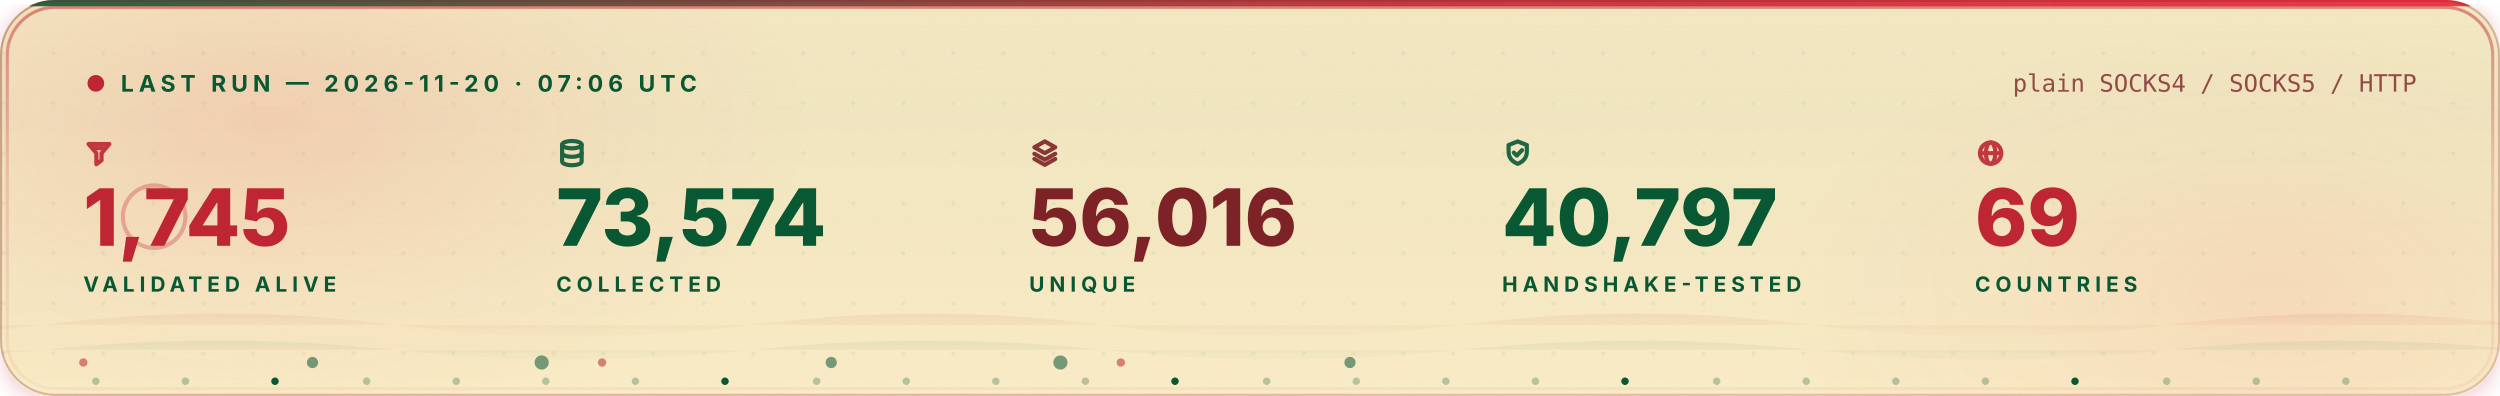
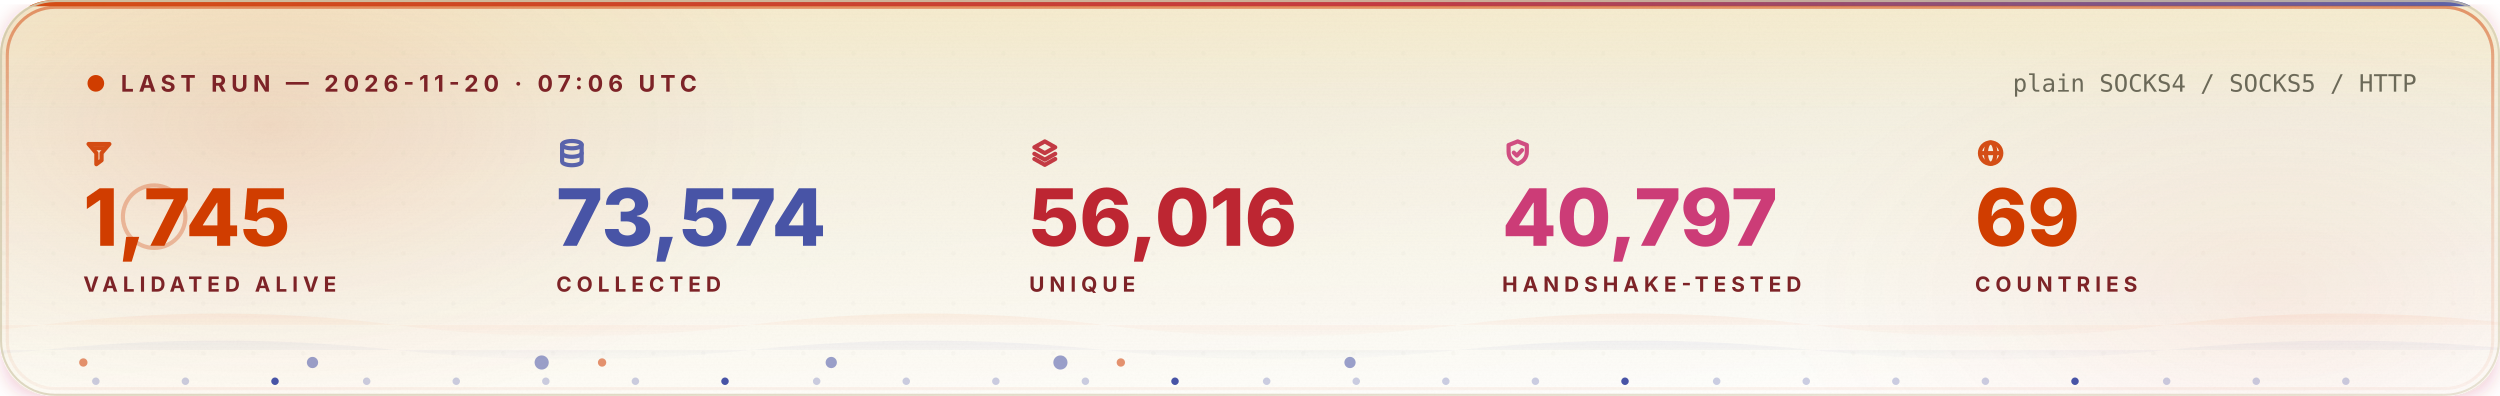
<svg xmlns="http://www.w3.org/2000/svg" width="1200" height="190" viewBox="0 0 1200 190" role="img">
  <defs>
    <linearGradient id="bg-light" gradientUnits="objectBoundingBox" x1="0.0" y1="0.0" x2="1.0" y2="1.0">
-       <stop offset="0" stop-color="#FAECC5" stop-opacity="1" />
-       <stop offset="1" stop-color="#FAECC5" stop-opacity="1" />
+       <stop offset="0" stop-color="#FCF7E8" stop-opacity="1" />
+       <stop offset="1" stop-color="#FFFFFF" stop-opacity="1" />
    </linearGradient>
    <linearGradient id="tint-light" gradientUnits="objectBoundingBox" x1="0.0" y1="0.0" x2="0" y2="1">
-       <stop offset="0" stop-color="#08442C" stop-opacity="0.05" />
-       <stop offset="1" stop-color="#08442C" stop-opacity="0" />
+       <stop offset="0" stop-color="#E8E0C5" stop-opacity="0.6" />
+       <stop offset="1" stop-color="#E8E0C5" stop-opacity="0" />
    </linearGradient>
    <linearGradient id="inner-light" gradientUnits="objectBoundingBox" x1="0.0" y1="0.0" x2="0" y2="1">
      <stop offset="0" stop-color="#FAECC5" stop-opacity="0.55" />
      <stop offset="0.28" stop-color="#FAECC5" stop-opacity="0" />
    </linearGradient>
    <linearGradient id="topbar-light" gradientUnits="userSpaceOnUse" x1="0" y1="1.5" x2="1200" y2="1.5">
-       <stop offset="0" stop-color="#085834" stop-opacity="0.9" />
+       <stop offset="0" stop-color="#D03D00" stop-opacity="0.9" />
      <stop offset="0.55" stop-color="#BD2632" stop-opacity="0.9" />
-       <stop offset="1" stop-color="#F32138" stop-opacity="0.9" />
+       <stop offset="1" stop-color="#4854A6" stop-opacity="0.9" />
    </linearGradient>
    <linearGradient id="hero-light" gradientUnits="objectBoundingBox" x1="0.0" y1="0.0" x2="0" y2="1">
-       <stop offset="0" stop-color="#BD2632" stop-opacity="1" />
-       <stop offset="0.55" stop-color="#7D2327" stop-opacity="1" />
-       <stop offset="1" stop-color="#F32138" stop-opacity="1" />
+       <stop offset="0" stop-color="#D03D00" stop-opacity="1" />
+       <stop offset="0.55" stop-color="#BD2632" stop-opacity="1" />
+       <stop offset="1" stop-color="#CC3C77" stop-opacity="1" />
    </linearGradient>
    <linearGradient id="word-light" gradientUnits="objectBoundingBox" x1="0" y1="0" x2="1" y2="0">
      <stop offset="0" stop-color="#7D2327" stop-opacity="1" />
      <stop offset="0.6" stop-color="#BD2632" stop-opacity="1" />
-       <stop offset="1" stop-color="#F32138" stop-opacity="1" />
+       <stop offset="1" stop-color="#D03D00" stop-opacity="1" />
    </linearGradient>
    <linearGradient id="ib-light" gradientUnits="objectBoundingBox" x1="0.0" y1="0.0" x2="0" y2="1">
-       <stop offset="0" stop-color="#BD2632" stop-opacity="0.5" />
-       <stop offset="0.45" stop-color="#BD2632" stop-opacity="0.16" />
-       <stop offset="1" stop-color="#BD2632" stop-opacity="0.05" />
+       <stop offset="0" stop-color="#D03D00" stop-opacity="0.5" />
+       <stop offset="0.45" stop-color="#D03D00" stop-opacity="0.16" />
+       <stop offset="1" stop-color="#D03D00" stop-opacity="0.05" />
    </linearGradient>
    <linearGradient id="border-light" gradientUnits="objectBoundingBox" x1="0.0" y1="0.0" x2="1.0" y2="1.0">
-       <stop offset="0" stop-color="#7D2327" stop-opacity="0.35" />
-       <stop offset="1" stop-color="#7D2327" stop-opacity="0.193" />
+       <stop offset="0" stop-color="#D1C9AC" stop-opacity="0.9" />
+       <stop offset="1" stop-color="#D1C9AC" stop-opacity="0.495" />
    </linearGradient>
    <linearGradient id="div-light" gradientUnits="objectBoundingBox" x1="0.0" y1="0.0" x2="1" y2="0">
-       <stop offset="0" stop-color="#085834" stop-opacity="0.25" />
-       <stop offset="1" stop-color="#085834" stop-opacity="0.087" />
+       <stop offset="0" stop-color="#B4AE95" stop-opacity="0.4" />
+       <stop offset="1" stop-color="#B4AE95" stop-opacity="0.14" />
    </linearGradient>
    <radialGradient id="glow-light" cx="0.5" cy="0.5" r="0.5">
-       <stop offset="0" stop-color="#F32138" stop-opacity="0.55" />
-       <stop offset="0.55" stop-color="#F32138" stop-opacity="0.18" />
-       <stop offset="1" stop-color="#F32138" stop-opacity="0" />
+       <stop offset="0" stop-color="#D03D00" stop-opacity="0.55" />
+       <stop offset="0.55" stop-color="#D03D00" stop-opacity="0.18" />
+       <stop offset="1" stop-color="#D03D00" stop-opacity="0" />
    </radialGradient>
    <linearGradient id="shine-light" gradientUnits="objectBoundingBox" x1="0.0" y1="0.0" x2="1" y2="0">
-       <stop offset="0" stop-color="#F32138" stop-opacity="0" />
-       <stop offset="0.5" stop-color="#F32138" stop-opacity="0.05" />
-       <stop offset="1" stop-color="#F32138" stop-opacity="0" />
+       <stop offset="0" stop-color="#FC671F" stop-opacity="0" />
+       <stop offset="0.5" stop-color="#FC671F" stop-opacity="0.06" />
+       <stop offset="1" stop-color="#FC671F" stop-opacity="0" />
    </linearGradient>
    <linearGradient id="wavea-light" gradientUnits="objectBoundingBox" x1="0.0" y1="0.0" x2="0" y2="1">
-       <stop offset="0" stop-color="#BD2632" stop-opacity="0.09" />
-       <stop offset="1" stop-color="#BD2632" stop-opacity="0.018" />
+       <stop offset="0" stop-color="#FC671F" stop-opacity="0.09" />
+       <stop offset="1" stop-color="#FC671F" stop-opacity="0.018" />
    </linearGradient>
    <linearGradient id="waveb-light" gradientUnits="objectBoundingBox" x1="0.0" y1="0.0" x2="0" y2="1">
-       <stop offset="0" stop-color="#085834" stop-opacity="0.07" />
-       <stop offset="1" stop-color="#085834" stop-opacity="0.014" />
+       <stop offset="0" stop-color="#4854A6" stop-opacity="0.07" />
+       <stop offset="1" stop-color="#4854A6" stop-opacity="0.014" />
    </linearGradient>
    <pattern id="grid-light" width="24" height="24" patternUnits="userSpaceOnUse">
-       <circle cx="1.6" cy="1.6" r="1.05" fill="#085834" />
+       <circle cx="1.6" cy="1.6" r="1.05" fill="#B4AE95" />
    </pattern>
    <filter id="grain-light" x="0" y="0" width="100%" height="100%">
      <feTurbulence type="fractalNoise" baseFrequency="0.9" numOctaves="2" stitchTiles="stitch" result="n" />
      <feColorMatrix in="n" type="saturate" values="0" result="m" />
      <feComposite in="m" in2="SourceGraphic" operator="in" />
    </filter>
    <filter id="shadow-light" x="-15%" y="-15%" width="130%" height="140%">
      <feDropShadow dx="0" dy="10" stdDeviation="16" flood-color="#BD2632" flood-opacity="0.20" />
      <feDropShadow dx="0" dy="2" stdDeviation="5" flood-color="#BD2632" flood-opacity="0.25" />
    </filter>
    <clipPath id="clip-light">
      <rect x="0" y="0" width="1200" height="190" rx="26" />
    </clipPath>
  </defs>
  <style>
      @keyframes fl-light {
        0% { transform: translateY(0); opacity: 0; }
        12% { opacity: 0.85; }
        80% { opacity: 0.45; }
        100% { transform: translateY(-330px); opacity: 0; }
      }
      .pt-light { animation: fl-light 9s linear infinite; }

      @keyframes sw-light {
        0%, 52% { transform: translateX(0) skewX(-20deg); }
        100% { transform: translateX(1900px) skewX(-20deg); }
      }
      .sweep-light { animation: sw-light 7.5s ease-in-out infinite; }

      @keyframes wvm-light { to { transform: translateX(-170px); } }
      .wv-light { animation: wvm-light 9s ease-in-out infinite alternate; }
      .wv2-light { animation-duration: 14s; }

      @keyframes sp-light { to { transform: rotate(360deg); } }
      .spin-light { transform-box: fill-box; transform-origin: center;
                  animation: sp-light 8s linear infinite; }
      .rev-light { animation-direction: reverse; }

      @keyframes bt-light { 50% { transform: scale(1.12); } }
      .beat-light { transform-box: fill-box; transform-origin: center;
                  animation: bt-light 2.4s ease-in-out infinite; }

      @keyframes gw-light { 50% { opacity: 0.55; } }
      .glowG-light { animation: gw-light 3.2s ease-in-out infinite; }

      @keyframes shn-light {
        0%, 46% { transform: translateX(-540px); }
        100% { transform: translateX(1620px); }
      }
      .shn-light { animation: shn-light 5.5s ease-in-out infinite; }

      @keyframes bgl-light { 0%, 100% { opacity: 0.35; } 12% { opacity: 1; } }
      .bgl-light { animation: bgl-light 2.2s ease-in-out infinite; }

      @keyframes dsh-light { to { stroke-dashoffset: -36; } }
      .dash-light { stroke-dasharray: 8 10; animation: dsh-light 1.2s linear infinite; }

      @keyframes pk-light {
        0% { transform: translateX(0); opacity: 0; }
        10% { opacity: 1; }
        88% { opacity: 1; }
        100% { transform: translateX(var(--d, 200px)); opacity: 0; }
      }
      .pk-light { animation: pk-light 2.6s linear infinite; }

      @keyframes pkv-light {
        0% { transform: translateY(0); opacity: 0; }
        10% { opacity: 1; }
        88% { opacity: 1; }
        100% { transform: translateY(var(--dy, 40px)); opacity: 0; }
      }
      .pkv-light { animation: pkv-light 2.6s linear infinite; }

      @keyframes pls-light {
        0% { transform: scale(0.55); opacity: 0.85; }
        100% { transform: scale(2.4); opacity: 0; }
      }
      .pls-light { transform-box: fill-box; transform-origin: center;
                 animation: pls-light 2.4s ease-out infinite; }

      @keyframes flt-light { 50% { transform: translateY(-6px); } }
      .flt-light { animation: flt-light 6s ease-in-out infinite; }

      @keyframes grw-light { from { transform: scaleX(0); } }
      .grow-light { transform-box: fill-box; transform-origin: left center;
                  animation: grw-light 1.5s 0.2s ease-out both; }

      @media (prefers-reduced-motion: reduce) {
        .pt-light,.sweep-light,.wv-light,.spin-light,.rev-light,.beat-light,.glowG-light,.shn-light,.bgl-light,.dash-light,.pk-light,.pkv-light,.pls-light,.flt-light,.grow-light { animation: none; }
      }
    </style>
  <g filter="url(#shadow-light)">
-     <rect width="1200" height="190" rx="26" fill="#FAECC5" />
+     <rect width="1200" height="190" rx="26" fill="#FCF7E8" />
  </g>
  <g clip-path="url(#clip-light)">
    <rect width="1200" height="190" fill="url(#bg-light)" />
    <rect width="1200" height="190" fill="url(#tint-light)" />
    <rect width="1200" height="190" fill="url(#inner-light)" />
    <rect width="1200" height="190" fill="url(#grid-light)" opacity="0.05" />
    <rect width="1200" height="190" fill="#080806" filter="url(#grain-light)" opacity="0.045" />
    <ellipse cx="130" cy="60" rx="260" ry="140" fill="url(#glow-light)" opacity="0.22" />
    <ellipse cx="1090" cy="140" rx="240" ry="130" fill="url(#glow-light)" opacity="0.14" />
    <path class="wv-light" d="M -320 156 q 85.0 -11 170 0 q 85.0 11 170 0 q 85.0 -11 170 0 q 85.0 11 170 0 q 85.0 -11 170 0 q 85.0 11 170 0 q 85.0 -11 170 0 q 85.0 11 170 0 q 85.0 -11 170 0 q 85.0 11 170 0 q 85.0 -11 170 0 q 85.0 11 170 0 q 85.0 -11 170 0" fill="url(#wavea-light)" opacity="0.8" />
    <path class="wv-light wv2-light" d="M -320 168 q 85.0 -9 170 0 q 85.0 9 170 0 q 85.0 -9 170 0 q 85.0 9 170 0 q 85.0 -9 170 0 q 85.0 9 170 0 q 85.0 -9 170 0 q 85.0 9 170 0 q 85.0 -9 170 0 q 85.0 9 170 0 q 85.0 -9 170 0 q 85.0 9 170 0 q 85.0 -9 170 0" fill="url(#waveb-light)" opacity="0.9" />
    <rect width="1200" height="3" fill="url(#topbar-light)" />
    <g class="sweep-light">
      <rect x="-320" y="-60" width="230" height="310" fill="url(#shine-light)" opacity="0.75" />
    </g>
-     <circle class="pt-light" cx="40" cy="174" r="2.0" fill="#BD2632" opacity="0.55" style="animation-duration:8.0s;animation-delay:-0.0s" />
-     <circle class="pt-light" cx="150" cy="174" r="2.7" fill="#085834" opacity="0.55" style="animation-duration:9.7s;animation-delay:-0.9s" />
-     <circle class="pt-light" cx="260" cy="174" r="3.4" fill="#085834" opacity="0.55" style="animation-duration:11.4s;animation-delay:-1.8s" />
-     <circle class="pt-light" cx="289" cy="174" r="2.0" fill="#BD2632" opacity="0.55" style="animation-duration:13.1s;animation-delay:-2.7s" />
-     <circle class="pt-light" cx="399" cy="174" r="2.7" fill="#085834" opacity="0.55" style="animation-duration:8.0s;animation-delay:-3.6s" />
-     <circle class="pt-light" cx="509" cy="174" r="3.4" fill="#085834" opacity="0.55" style="animation-duration:9.7s;animation-delay:-4.5s" />
-     <circle class="pt-light" cx="538" cy="174" r="2.0" fill="#BD2632" opacity="0.55" style="animation-duration:11.4s;animation-delay:-5.4s" />
-     <circle class="pt-light" cx="648" cy="174" r="2.7" fill="#085834" opacity="0.55" style="animation-duration:13.1s;animation-delay:-6.3s" />
-     <circle cx="46" cy="183" r="1.8" fill="#085834" opacity="0.28" />
-     <circle cx="89" cy="183" r="1.8" fill="#085834" opacity="0.28" />
-     <circle class="bgl-light" cx="132" cy="183" r="1.8" fill="#085834" style="animation-delay:-0.46s" />
-     <circle cx="176" cy="183" r="1.8" fill="#085834" opacity="0.28" />
-     <circle cx="219" cy="183" r="1.8" fill="#085834" opacity="0.28" />
-     <circle cx="262" cy="183" r="1.8" fill="#085834" opacity="0.28" />
-     <circle cx="305" cy="183" r="1.8" fill="#085834" opacity="0.28" />
-     <circle class="bgl-light" cx="348" cy="183" r="1.8" fill="#085834" style="animation-delay:-1.61s" />
-     <circle cx="392" cy="183" r="1.8" fill="#085834" opacity="0.28" />
-     <circle cx="435" cy="183" r="1.8" fill="#085834" opacity="0.28" />
-     <circle cx="478" cy="183" r="1.8" fill="#085834" opacity="0.28" />
-     <circle cx="521" cy="183" r="1.8" fill="#085834" opacity="0.28" />
-     <circle class="bgl-light" cx="564" cy="183" r="1.8" fill="#085834" style="animation-delay:-2.76s" />
-     <circle cx="608" cy="183" r="1.8" fill="#085834" opacity="0.28" />
-     <circle cx="651" cy="183" r="1.8" fill="#085834" opacity="0.28" />
-     <circle cx="694" cy="183" r="1.8" fill="#085834" opacity="0.28" />
-     <circle cx="737" cy="183" r="1.8" fill="#085834" opacity="0.28" />
-     <circle class="bgl-light" cx="780" cy="183" r="1.8" fill="#085834" style="animation-delay:-3.91s" />
-     <circle cx="824" cy="183" r="1.8" fill="#085834" opacity="0.28" />
-     <circle cx="867" cy="183" r="1.8" fill="#085834" opacity="0.28" />
-     <circle cx="910" cy="183" r="1.8" fill="#085834" opacity="0.28" />
-     <circle cx="953" cy="183" r="1.8" fill="#085834" opacity="0.28" />
-     <circle class="bgl-light" cx="996" cy="183" r="1.8" fill="#085834" style="animation-delay:-5.06s" />
-     <circle cx="1040" cy="183" r="1.8" fill="#085834" opacity="0.28" />
-     <circle cx="1083" cy="183" r="1.8" fill="#085834" opacity="0.28" />
-     <circle cx="1126" cy="183" r="1.8" fill="#085834" opacity="0.28" />
+     <circle class="pt-light" cx="40" cy="174" r="2.0" fill="#D03D00" opacity="0.55" style="animation-duration:8.0s;animation-delay:-0.0s" />
+     <circle class="pt-light" cx="150" cy="174" r="2.7" fill="#4854A6" opacity="0.55" style="animation-duration:9.7s;animation-delay:-0.9s" />
+     <circle class="pt-light" cx="260" cy="174" r="3.4" fill="#4854A6" opacity="0.55" style="animation-duration:11.4s;animation-delay:-1.8s" />
+     <circle class="pt-light" cx="289" cy="174" r="2.0" fill="#D03D00" opacity="0.55" style="animation-duration:13.1s;animation-delay:-2.7s" />
+     <circle class="pt-light" cx="399" cy="174" r="2.7" fill="#4854A6" opacity="0.55" style="animation-duration:8.0s;animation-delay:-3.6s" />
+     <circle class="pt-light" cx="509" cy="174" r="3.4" fill="#4854A6" opacity="0.55" style="animation-duration:9.7s;animation-delay:-4.5s" />
+     <circle class="pt-light" cx="538" cy="174" r="2.0" fill="#D03D00" opacity="0.55" style="animation-duration:11.4s;animation-delay:-5.4s" />
+     <circle class="pt-light" cx="648" cy="174" r="2.7" fill="#4854A6" opacity="0.55" style="animation-duration:13.1s;animation-delay:-6.3s" />
+     <circle cx="46" cy="183" r="1.8" fill="#4854A6" opacity="0.28" />
+     <circle cx="89" cy="183" r="1.8" fill="#4854A6" opacity="0.28" />
+     <circle class="bgl-light" cx="132" cy="183" r="1.8" fill="#4854A6" style="animation-delay:-0.46s" />
+     <circle cx="176" cy="183" r="1.8" fill="#4854A6" opacity="0.28" />
+     <circle cx="219" cy="183" r="1.8" fill="#4854A6" opacity="0.28" />
+     <circle cx="262" cy="183" r="1.8" fill="#4854A6" opacity="0.28" />
+     <circle cx="305" cy="183" r="1.8" fill="#4854A6" opacity="0.28" />
+     <circle class="bgl-light" cx="348" cy="183" r="1.8" fill="#4854A6" style="animation-delay:-1.61s" />
+     <circle cx="392" cy="183" r="1.8" fill="#4854A6" opacity="0.28" />
+     <circle cx="435" cy="183" r="1.8" fill="#4854A6" opacity="0.28" />
+     <circle cx="478" cy="183" r="1.8" fill="#4854A6" opacity="0.28" />
+     <circle cx="521" cy="183" r="1.8" fill="#4854A6" opacity="0.28" />
+     <circle class="bgl-light" cx="564" cy="183" r="1.8" fill="#4854A6" style="animation-delay:-2.76s" />
+     <circle cx="608" cy="183" r="1.8" fill="#4854A6" opacity="0.28" />
+     <circle cx="651" cy="183" r="1.8" fill="#4854A6" opacity="0.28" />
+     <circle cx="694" cy="183" r="1.8" fill="#4854A6" opacity="0.28" />
+     <circle cx="737" cy="183" r="1.8" fill="#4854A6" opacity="0.28" />
+     <circle class="bgl-light" cx="780" cy="183" r="1.8" fill="#4854A6" style="animation-delay:-3.91s" />
+     <circle cx="824" cy="183" r="1.8" fill="#4854A6" opacity="0.28" />
+     <circle cx="867" cy="183" r="1.8" fill="#4854A6" opacity="0.28" />
+     <circle cx="910" cy="183" r="1.8" fill="#4854A6" opacity="0.28" />
+     <circle cx="953" cy="183" r="1.8" fill="#4854A6" opacity="0.28" />
+     <circle class="bgl-light" cx="996" cy="183" r="1.8" fill="#4854A6" style="animation-delay:-5.06s" />
+     <circle cx="1040" cy="183" r="1.8" fill="#4854A6" opacity="0.28" />
+     <circle cx="1083" cy="183" r="1.8" fill="#4854A6" opacity="0.28" />
+     <circle cx="1126" cy="183" r="1.8" fill="#4854A6" opacity="0.28" />
  </g>
  <rect x="3.5" y="3.5" width="1193" height="183" rx="23" fill="none" stroke="url(#ib-light)" stroke-width="1.5" />
  <rect x="0.5" y="0.5" width="1199" height="189" rx="26" fill="none" stroke="url(#border-light)" stroke-width="1" />
-   <circle class="bgl-light" cx="46.0" cy="40.0" r="4" fill="#BD2632" />
-   <text x="58" y="44" font-family="Space Grotesk, Inter, system-ui, -apple-system, Segoe UI, sans-serif" font-size="11" font-weight="700" fill="#085834" text-anchor="start" letter-spacing="2.4">LAST RUN — 2026-11-20 · 07:06 UTC</text>
-   <text x="1160" y="44" font-family="IBM Plex Mono, ui-monospace, SFMono-Regular, Menlo, monospace" font-size="11.5" font-weight="500" fill="#7D2327" text-anchor="end" opacity="0.8">plain SOCKS4 / SOCKS5 / HTTP</text>
+   <circle class="bgl-light" cx="46.0" cy="40.0" r="4" fill="#D03D00" />
+   <text x="58" y="44" font-family="Space Grotesk, Inter, system-ui, -apple-system, Segoe UI, sans-serif" font-size="11" font-weight="700" fill="#7D2327" text-anchor="start" letter-spacing="2.4">LAST RUN — 2026-11-20 · 07:06 UTC</text>
+   <text x="1160" y="44" font-family="IBM Plex Mono, ui-monospace, SFMono-Regular, Menlo, monospace" font-size="11.5" font-weight="500" fill="#545242" text-anchor="end" opacity="0.85">plain SOCKS4 / SOCKS5 / HTTP</text>
  <g class="pls-light" style="animation-delay:0s">
-     <circle cx="74" cy="104" r="15" fill="none" stroke="#BD2632" stroke-width="2" opacity="0.3" />
-   </g>
-   <g transform="translate(40.0,66.0) scale(0.625)" fill="none" stroke="#BD2632" stroke-width="3.20" stroke-linecap="round" stroke-linejoin="round" opacity="0.9">
+     <circle cx="74" cy="104" r="15" fill="none" stroke="#D03D00" stroke-width="2" opacity="0.3" />
+   </g>
+   <g transform="translate(40.0,66.0) scale(0.625)" fill="none" stroke="#D03D00" stroke-width="3.20" stroke-linecap="round" stroke-linejoin="round" opacity="0.9">
    <path d="M4 5 H20 L14 12 V17.5 L10 20.5 V12 Z" />
    <path d="M7.5 8.2 H16.5" />
  </g>
-   <text x="40" y="118" font-family="Space Grotesk, Inter, system-ui, -apple-system, Segoe UI, sans-serif" font-size="38" font-weight="800" fill="#BD2632" class="beat-light">1,745</text>
-   <text x="40" y="140" font-family="Space Grotesk, Inter, system-ui, -apple-system, Segoe UI, sans-serif" font-size="10" font-weight="700" fill="#085834" text-anchor="start" letter-spacing="2.4">VALIDATED ALIVE</text>
-   <g transform="translate(267.0,66.0) scale(0.625)" fill="none" stroke="#085834" stroke-width="3.20" stroke-linecap="round" stroke-linejoin="round" opacity="0.9">
+   <text x="40" y="118" font-family="Space Grotesk, Inter, system-ui, -apple-system, Segoe UI, sans-serif" font-size="38" font-weight="800" fill="#D03D00" class="beat-light">1,745</text>
+   <text x="40" y="140" font-family="Space Grotesk, Inter, system-ui, -apple-system, Segoe UI, sans-serif" font-size="10" font-weight="700" fill="#7D2327" text-anchor="start" letter-spacing="2.4">VALIDATED ALIVE</text>
+   <g transform="translate(267.0,66.0) scale(0.625)" fill="none" stroke="#4854A6" stroke-width="3.20" stroke-linecap="round" stroke-linejoin="round" opacity="0.9">
    <ellipse cx="12" cy="5.5" rx="7.5" ry="2.8" />
    <path d="M4.5 5.5 V18.5 C4.5 20 7.9 21.3 12 21.3 C16.1 21.3 19.5 20 19.5 18.5 V5.5" />
    <path d="M4.5 12 C4.5 13.5 7.9 14.8 12 14.8 C16.1 14.8 19.5 13.5 19.5 12" />
  </g>
-   <text x="267" y="118" font-family="Space Grotesk, Inter, system-ui, -apple-system, Segoe UI, sans-serif" font-size="38" font-weight="800" fill="#085834">73,574</text>
-   <text x="267" y="140" font-family="Space Grotesk, Inter, system-ui, -apple-system, Segoe UI, sans-serif" font-size="10" font-weight="700" fill="#085834" text-anchor="start" letter-spacing="2.4">COLLECTED</text>
+   <text x="267" y="118" font-family="Space Grotesk, Inter, system-ui, -apple-system, Segoe UI, sans-serif" font-size="38" font-weight="800" fill="#4854A6">73,574</text>
+   <text x="267" y="140" font-family="Space Grotesk, Inter, system-ui, -apple-system, Segoe UI, sans-serif" font-size="10" font-weight="700" fill="#7D2327" text-anchor="start" letter-spacing="2.4">COLLECTED</text>
  <line x1="259.0" y1="62" x2="259.0" y2="138" stroke="url(#div-light)" stroke-width="1" />
-   <g transform="translate(494.0,66.0) scale(0.625)" fill="none" stroke="#7D2327" stroke-width="3.20" stroke-linecap="round" stroke-linejoin="round" opacity="0.9">
+   <g transform="translate(494.0,66.0) scale(0.625)" fill="none" stroke="#BD2632" stroke-width="3.20" stroke-linecap="round" stroke-linejoin="round" opacity="0.9">
    <path d="M12 3 L20 7.5 L12 12 L4 7.5 Z" />
    <path d="M4 12.5 L12 17 L20 12.5" />
    <path d="M4 16.5 L12 21 L20 16.5" />
  </g>
-   <text x="494" y="118" font-family="Space Grotesk, Inter, system-ui, -apple-system, Segoe UI, sans-serif" font-size="38" font-weight="800" fill="#7D2327">56,016</text>
-   <text x="494" y="140" font-family="Space Grotesk, Inter, system-ui, -apple-system, Segoe UI, sans-serif" font-size="10" font-weight="700" fill="#085834" text-anchor="start" letter-spacing="2.4">UNIQUE</text>
+   <text x="494" y="118" font-family="Space Grotesk, Inter, system-ui, -apple-system, Segoe UI, sans-serif" font-size="38" font-weight="800" fill="#BD2632">56,016</text>
+   <text x="494" y="140" font-family="Space Grotesk, Inter, system-ui, -apple-system, Segoe UI, sans-serif" font-size="10" font-weight="700" fill="#7D2327" text-anchor="start" letter-spacing="2.4">UNIQUE</text>
  <line x1="486.0" y1="62" x2="486.0" y2="138" stroke="url(#div-light)" stroke-width="1" />
-   <g transform="translate(721.0,66.0) scale(0.625)" fill="none" stroke="#085834" stroke-width="3.20" stroke-linecap="round" stroke-linejoin="round" opacity="0.9">
+   <g transform="translate(721.0,66.0) scale(0.625)" fill="none" stroke="#CC3C77" stroke-width="3.20" stroke-linecap="round" stroke-linejoin="round" opacity="0.9">
    <path d="M12 3 L19 5.8 V11 C19 15.6 16.1 18.6 12 20.2 C7.9 18.6 5 15.6 5 11 V5.8 Z" />
    <path d="M9 11.6 L11.3 13.9 L15.3 9.7" />
  </g>
-   <text x="721" y="118" font-family="Space Grotesk, Inter, system-ui, -apple-system, Segoe UI, sans-serif" font-size="38" font-weight="800" fill="#085834">40,797</text>
-   <text x="721" y="140" font-family="Space Grotesk, Inter, system-ui, -apple-system, Segoe UI, sans-serif" font-size="10" font-weight="700" fill="#085834" text-anchor="start" letter-spacing="2.4">HANDSHAKE-TESTED</text>
+   <text x="721" y="118" font-family="Space Grotesk, Inter, system-ui, -apple-system, Segoe UI, sans-serif" font-size="38" font-weight="800" fill="#CC3C77">40,797</text>
+   <text x="721" y="140" font-family="Space Grotesk, Inter, system-ui, -apple-system, Segoe UI, sans-serif" font-size="10" font-weight="700" fill="#7D2327" text-anchor="start" letter-spacing="2.4">HANDSHAKE-TESTED</text>
  <line x1="713.0" y1="62" x2="713.0" y2="138" stroke="url(#div-light)" stroke-width="1" />
-   <g transform="translate(948.0,66.0) scale(0.625)" fill="none" stroke="#BD2632" stroke-width="3.20" stroke-linecap="round" stroke-linejoin="round" opacity="0.9">
+   <g transform="translate(948.0,66.0) scale(0.625)" fill="none" stroke="#D03D00" stroke-width="3.20" stroke-linecap="round" stroke-linejoin="round" opacity="0.9">
    <circle cx="12" cy="12" r="8.2" />
    <ellipse cx="12" cy="12" rx="3.6" ry="8.2" />
    <path d="M4.4 12 H19.6" />
  </g>
-   <text x="948" y="118" font-family="Space Grotesk, Inter, system-ui, -apple-system, Segoe UI, sans-serif" font-size="38" font-weight="800" fill="#BD2632">69</text>
-   <text x="948" y="140" font-family="Space Grotesk, Inter, system-ui, -apple-system, Segoe UI, sans-serif" font-size="10" font-weight="700" fill="#085834" text-anchor="start" letter-spacing="2.4">COUNTRIES</text>
+   <text x="948" y="118" font-family="Space Grotesk, Inter, system-ui, -apple-system, Segoe UI, sans-serif" font-size="38" font-weight="800" fill="#D03D00">69</text>
+   <text x="948" y="140" font-family="Space Grotesk, Inter, system-ui, -apple-system, Segoe UI, sans-serif" font-size="10" font-weight="700" fill="#7D2327" text-anchor="start" letter-spacing="2.4">COUNTRIES</text>
  <line x1="940.0" y1="62" x2="940.0" y2="138" stroke="url(#div-light)" stroke-width="1" />
</svg>
